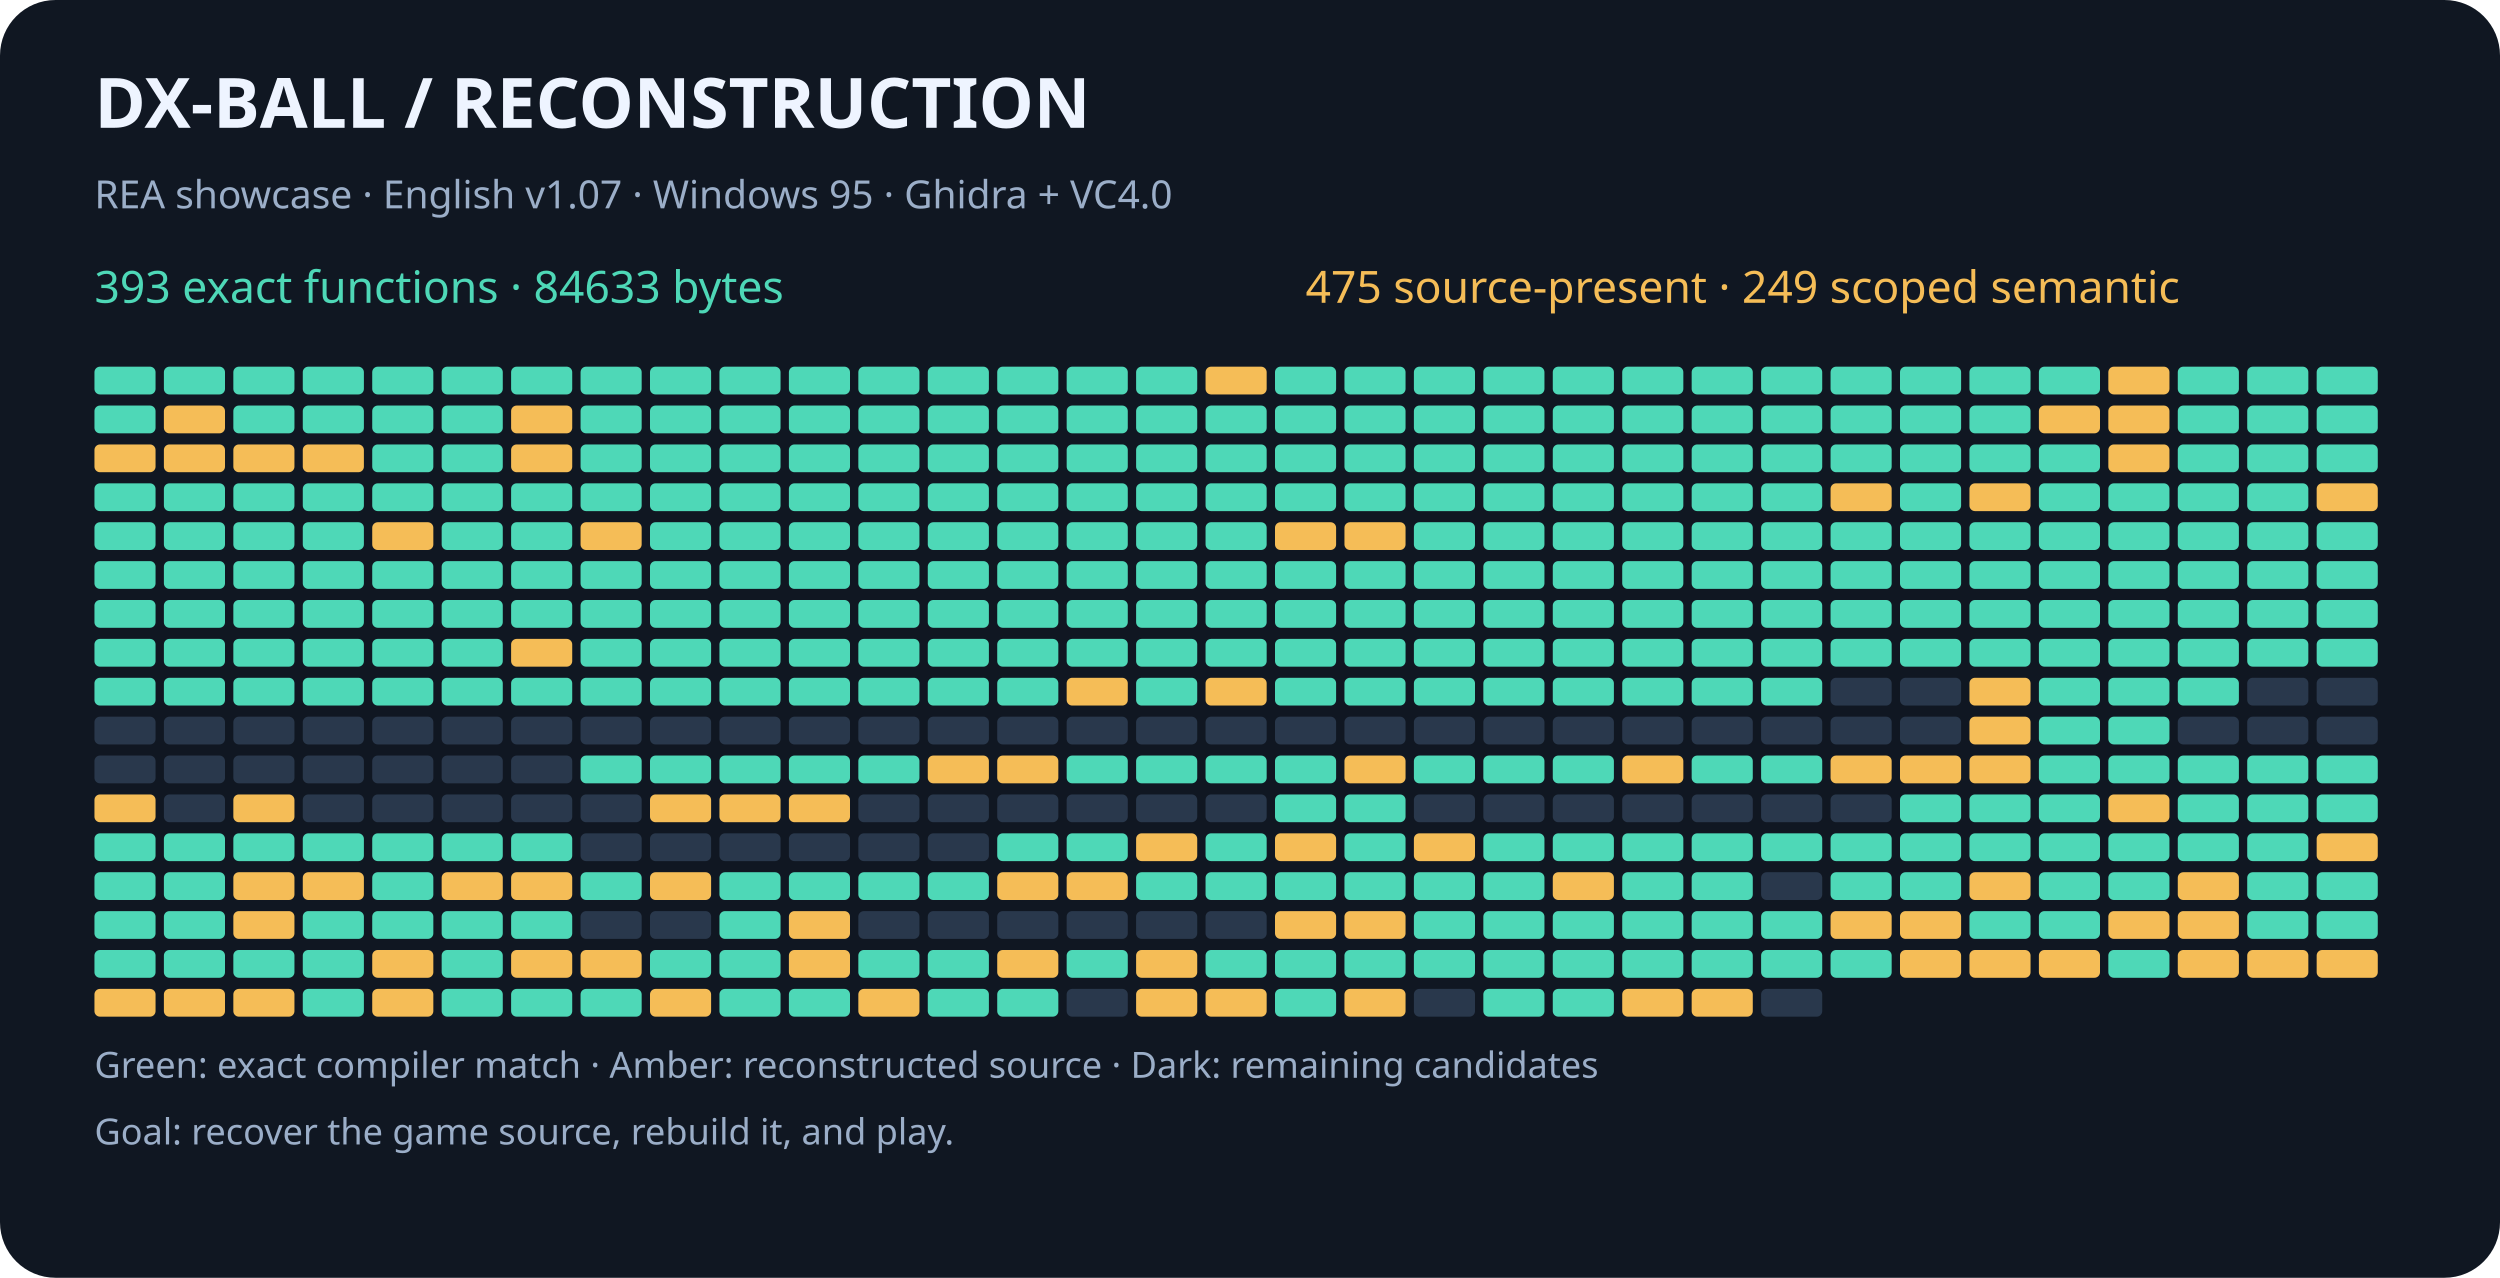
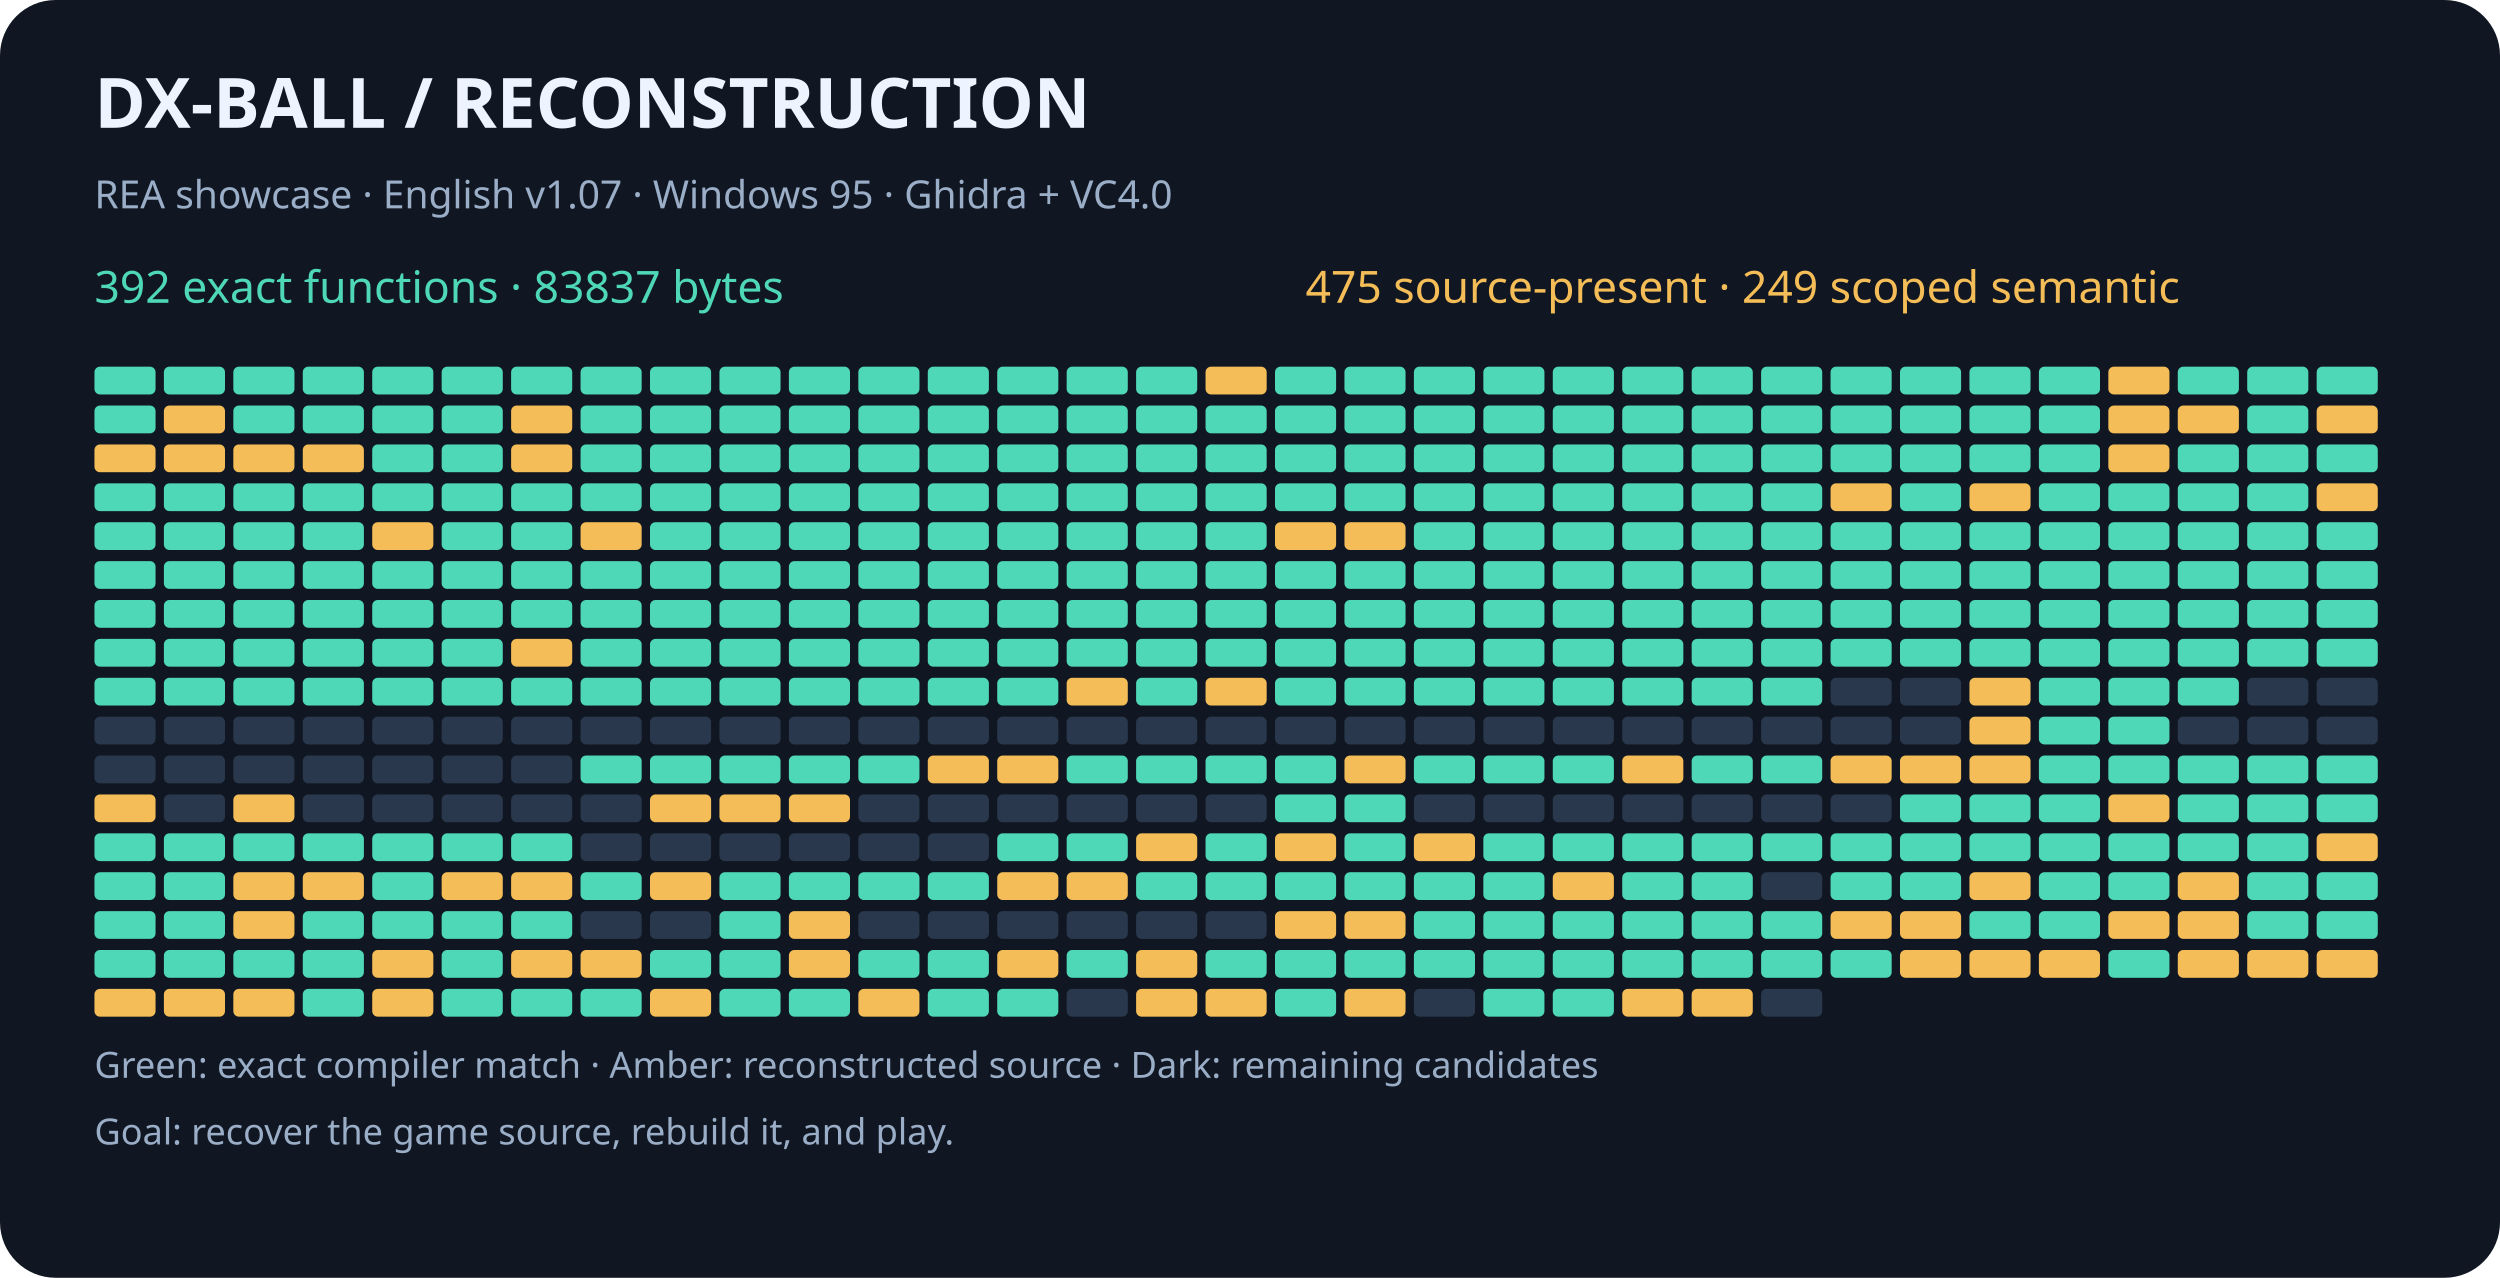
<svg xmlns="http://www.w3.org/2000/svg" width="900" height="460" viewBox="0 0 900 460" role="img" aria-labelledby="title desc">
  <rect width="900" height="460" rx="20" fill="#101722" />
  <g font-family="sans-serif">
    <text x="34" y="46" fill="#eef4ff" font-size="25" font-weight="bold">DX-BALL  /  RECONSTRUCTION</text>
    <text x="34" y="75" fill="#9baec8" font-size="14">REA showcase · English v1.07 · Windows 95 · Ghidra + VC4.0</text>
-     <text x="34" y="109" fill="#4ed8b7" font-size="16">393 exact functions · 84633 bytes</text>
+     <text x="34" y="109" fill="#4ed8b7" font-size="16">392 exact functions · 83837 bytes</text>
    <text x="470" y="109" fill="#f5bd57" font-size="16">475 source-present · 249 scoped semantic</text>
    <rect x="34" y="132" width="22" height="10" rx="2" fill="#4ed8b7" />
    <rect x="59" y="132" width="22" height="10" rx="2" fill="#4ed8b7" />
    <rect x="84" y="132" width="22" height="10" rx="2" fill="#4ed8b7" />
    <rect x="109" y="132" width="22" height="10" rx="2" fill="#4ed8b7" />
    <rect x="134" y="132" width="22" height="10" rx="2" fill="#4ed8b7" />
    <rect x="159" y="132" width="22" height="10" rx="2" fill="#4ed8b7" />
    <rect x="184" y="132" width="22" height="10" rx="2" fill="#4ed8b7" />
    <rect x="209" y="132" width="22" height="10" rx="2" fill="#4ed8b7" />
    <rect x="234" y="132" width="22" height="10" rx="2" fill="#4ed8b7" />
    <rect x="259" y="132" width="22" height="10" rx="2" fill="#4ed8b7" />
    <rect x="284" y="132" width="22" height="10" rx="2" fill="#4ed8b7" />
    <rect x="309" y="132" width="22" height="10" rx="2" fill="#4ed8b7" />
    <rect x="334" y="132" width="22" height="10" rx="2" fill="#4ed8b7" />
    <rect x="359" y="132" width="22" height="10" rx="2" fill="#4ed8b7" />
    <rect x="384" y="132" width="22" height="10" rx="2" fill="#4ed8b7" />
    <rect x="409" y="132" width="22" height="10" rx="2" fill="#4ed8b7" />
    <rect x="434" y="132" width="22" height="10" rx="2" fill="#f5bd57" />
    <rect x="459" y="132" width="22" height="10" rx="2" fill="#4ed8b7" />
    <rect x="484" y="132" width="22" height="10" rx="2" fill="#4ed8b7" />
    <rect x="509" y="132" width="22" height="10" rx="2" fill="#4ed8b7" />
    <rect x="534" y="132" width="22" height="10" rx="2" fill="#4ed8b7" />
    <rect x="559" y="132" width="22" height="10" rx="2" fill="#4ed8b7" />
    <rect x="584" y="132" width="22" height="10" rx="2" fill="#4ed8b7" />
    <rect x="609" y="132" width="22" height="10" rx="2" fill="#4ed8b7" />
    <rect x="634" y="132" width="22" height="10" rx="2" fill="#4ed8b7" />
    <rect x="659" y="132" width="22" height="10" rx="2" fill="#4ed8b7" />
    <rect x="684" y="132" width="22" height="10" rx="2" fill="#4ed8b7" />
    <rect x="709" y="132" width="22" height="10" rx="2" fill="#4ed8b7" />
    <rect x="734" y="132" width="22" height="10" rx="2" fill="#4ed8b7" />
    <rect x="759" y="132" width="22" height="10" rx="2" fill="#f5bd57" />
    <rect x="784" y="132" width="22" height="10" rx="2" fill="#4ed8b7" />
    <rect x="809" y="132" width="22" height="10" rx="2" fill="#4ed8b7" />
    <rect x="834" y="132" width="22" height="10" rx="2" fill="#4ed8b7" />
    <rect x="34" y="146" width="22" height="10" rx="2" fill="#4ed8b7" />
    <rect x="59" y="146" width="22" height="10" rx="2" fill="#f5bd57" />
    <rect x="84" y="146" width="22" height="10" rx="2" fill="#4ed8b7" />
    <rect x="109" y="146" width="22" height="10" rx="2" fill="#4ed8b7" />
    <rect x="134" y="146" width="22" height="10" rx="2" fill="#4ed8b7" />
    <rect x="159" y="146" width="22" height="10" rx="2" fill="#4ed8b7" />
    <rect x="184" y="146" width="22" height="10" rx="2" fill="#f5bd57" />
    <rect x="209" y="146" width="22" height="10" rx="2" fill="#4ed8b7" />
    <rect x="234" y="146" width="22" height="10" rx="2" fill="#4ed8b7" />
    <rect x="259" y="146" width="22" height="10" rx="2" fill="#4ed8b7" />
    <rect x="284" y="146" width="22" height="10" rx="2" fill="#4ed8b7" />
    <rect x="309" y="146" width="22" height="10" rx="2" fill="#4ed8b7" />
    <rect x="334" y="146" width="22" height="10" rx="2" fill="#4ed8b7" />
    <rect x="359" y="146" width="22" height="10" rx="2" fill="#4ed8b7" />
    <rect x="384" y="146" width="22" height="10" rx="2" fill="#4ed8b7" />
    <rect x="409" y="146" width="22" height="10" rx="2" fill="#4ed8b7" />
    <rect x="434" y="146" width="22" height="10" rx="2" fill="#4ed8b7" />
    <rect x="459" y="146" width="22" height="10" rx="2" fill="#4ed8b7" />
    <rect x="484" y="146" width="22" height="10" rx="2" fill="#4ed8b7" />
    <rect x="509" y="146" width="22" height="10" rx="2" fill="#4ed8b7" />
    <rect x="534" y="146" width="22" height="10" rx="2" fill="#4ed8b7" />
    <rect x="559" y="146" width="22" height="10" rx="2" fill="#4ed8b7" />
    <rect x="584" y="146" width="22" height="10" rx="2" fill="#4ed8b7" />
    <rect x="609" y="146" width="22" height="10" rx="2" fill="#4ed8b7" />
    <rect x="634" y="146" width="22" height="10" rx="2" fill="#4ed8b7" />
    <rect x="659" y="146" width="22" height="10" rx="2" fill="#4ed8b7" />
    <rect x="684" y="146" width="22" height="10" rx="2" fill="#4ed8b7" />
    <rect x="709" y="146" width="22" height="10" rx="2" fill="#4ed8b7" />
-     <rect x="734" y="146" width="22" height="10" rx="2" fill="#f5bd57" />
+     <rect x="734" y="146" width="22" height="10" rx="2" fill="#4ed8b7" />
    <rect x="759" y="146" width="22" height="10" rx="2" fill="#f5bd57" />
-     <rect x="784" y="146" width="22" height="10" rx="2" fill="#4ed8b7" />
+     <rect x="784" y="146" width="22" height="10" rx="2" fill="#f5bd57" />
    <rect x="809" y="146" width="22" height="10" rx="2" fill="#4ed8b7" />
-     <rect x="834" y="146" width="22" height="10" rx="2" fill="#4ed8b7" />
+     <rect x="834" y="146" width="22" height="10" rx="2" fill="#f5bd57" />
    <rect x="34" y="160" width="22" height="10" rx="2" fill="#f5bd57" />
    <rect x="59" y="160" width="22" height="10" rx="2" fill="#f5bd57" />
    <rect x="84" y="160" width="22" height="10" rx="2" fill="#f5bd57" />
    <rect x="109" y="160" width="22" height="10" rx="2" fill="#f5bd57" />
    <rect x="134" y="160" width="22" height="10" rx="2" fill="#4ed8b7" />
    <rect x="159" y="160" width="22" height="10" rx="2" fill="#4ed8b7" />
    <rect x="184" y="160" width="22" height="10" rx="2" fill="#f5bd57" />
    <rect x="209" y="160" width="22" height="10" rx="2" fill="#4ed8b7" />
    <rect x="234" y="160" width="22" height="10" rx="2" fill="#4ed8b7" />
    <rect x="259" y="160" width="22" height="10" rx="2" fill="#4ed8b7" />
    <rect x="284" y="160" width="22" height="10" rx="2" fill="#4ed8b7" />
    <rect x="309" y="160" width="22" height="10" rx="2" fill="#4ed8b7" />
    <rect x="334" y="160" width="22" height="10" rx="2" fill="#4ed8b7" />
    <rect x="359" y="160" width="22" height="10" rx="2" fill="#4ed8b7" />
    <rect x="384" y="160" width="22" height="10" rx="2" fill="#4ed8b7" />
    <rect x="409" y="160" width="22" height="10" rx="2" fill="#4ed8b7" />
    <rect x="434" y="160" width="22" height="10" rx="2" fill="#4ed8b7" />
    <rect x="459" y="160" width="22" height="10" rx="2" fill="#4ed8b7" />
    <rect x="484" y="160" width="22" height="10" rx="2" fill="#4ed8b7" />
    <rect x="509" y="160" width="22" height="10" rx="2" fill="#4ed8b7" />
    <rect x="534" y="160" width="22" height="10" rx="2" fill="#4ed8b7" />
    <rect x="559" y="160" width="22" height="10" rx="2" fill="#4ed8b7" />
    <rect x="584" y="160" width="22" height="10" rx="2" fill="#4ed8b7" />
    <rect x="609" y="160" width="22" height="10" rx="2" fill="#4ed8b7" />
    <rect x="634" y="160" width="22" height="10" rx="2" fill="#4ed8b7" />
    <rect x="659" y="160" width="22" height="10" rx="2" fill="#4ed8b7" />
    <rect x="684" y="160" width="22" height="10" rx="2" fill="#4ed8b7" />
    <rect x="709" y="160" width="22" height="10" rx="2" fill="#4ed8b7" />
    <rect x="734" y="160" width="22" height="10" rx="2" fill="#4ed8b7" />
    <rect x="759" y="160" width="22" height="10" rx="2" fill="#f5bd57" />
    <rect x="784" y="160" width="22" height="10" rx="2" fill="#4ed8b7" />
    <rect x="809" y="160" width="22" height="10" rx="2" fill="#4ed8b7" />
    <rect x="834" y="160" width="22" height="10" rx="2" fill="#4ed8b7" />
    <rect x="34" y="174" width="22" height="10" rx="2" fill="#4ed8b7" />
    <rect x="59" y="174" width="22" height="10" rx="2" fill="#4ed8b7" />
    <rect x="84" y="174" width="22" height="10" rx="2" fill="#4ed8b7" />
    <rect x="109" y="174" width="22" height="10" rx="2" fill="#4ed8b7" />
    <rect x="134" y="174" width="22" height="10" rx="2" fill="#4ed8b7" />
    <rect x="159" y="174" width="22" height="10" rx="2" fill="#4ed8b7" />
    <rect x="184" y="174" width="22" height="10" rx="2" fill="#4ed8b7" />
    <rect x="209" y="174" width="22" height="10" rx="2" fill="#4ed8b7" />
    <rect x="234" y="174" width="22" height="10" rx="2" fill="#4ed8b7" />
    <rect x="259" y="174" width="22" height="10" rx="2" fill="#4ed8b7" />
    <rect x="284" y="174" width="22" height="10" rx="2" fill="#4ed8b7" />
    <rect x="309" y="174" width="22" height="10" rx="2" fill="#4ed8b7" />
    <rect x="334" y="174" width="22" height="10" rx="2" fill="#4ed8b7" />
    <rect x="359" y="174" width="22" height="10" rx="2" fill="#4ed8b7" />
    <rect x="384" y="174" width="22" height="10" rx="2" fill="#4ed8b7" />
    <rect x="409" y="174" width="22" height="10" rx="2" fill="#4ed8b7" />
    <rect x="434" y="174" width="22" height="10" rx="2" fill="#4ed8b7" />
    <rect x="459" y="174" width="22" height="10" rx="2" fill="#4ed8b7" />
    <rect x="484" y="174" width="22" height="10" rx="2" fill="#4ed8b7" />
    <rect x="509" y="174" width="22" height="10" rx="2" fill="#4ed8b7" />
    <rect x="534" y="174" width="22" height="10" rx="2" fill="#4ed8b7" />
    <rect x="559" y="174" width="22" height="10" rx="2" fill="#4ed8b7" />
    <rect x="584" y="174" width="22" height="10" rx="2" fill="#4ed8b7" />
    <rect x="609" y="174" width="22" height="10" rx="2" fill="#4ed8b7" />
    <rect x="634" y="174" width="22" height="10" rx="2" fill="#4ed8b7" />
    <rect x="659" y="174" width="22" height="10" rx="2" fill="#f5bd57" />
    <rect x="684" y="174" width="22" height="10" rx="2" fill="#4ed8b7" />
    <rect x="709" y="174" width="22" height="10" rx="2" fill="#f5bd57" />
    <rect x="734" y="174" width="22" height="10" rx="2" fill="#4ed8b7" />
    <rect x="759" y="174" width="22" height="10" rx="2" fill="#4ed8b7" />
    <rect x="784" y="174" width="22" height="10" rx="2" fill="#4ed8b7" />
    <rect x="809" y="174" width="22" height="10" rx="2" fill="#4ed8b7" />
    <rect x="834" y="174" width="22" height="10" rx="2" fill="#f5bd57" />
    <rect x="34" y="188" width="22" height="10" rx="2" fill="#4ed8b7" />
    <rect x="59" y="188" width="22" height="10" rx="2" fill="#4ed8b7" />
    <rect x="84" y="188" width="22" height="10" rx="2" fill="#4ed8b7" />
    <rect x="109" y="188" width="22" height="10" rx="2" fill="#4ed8b7" />
    <rect x="134" y="188" width="22" height="10" rx="2" fill="#f5bd57" />
    <rect x="159" y="188" width="22" height="10" rx="2" fill="#4ed8b7" />
    <rect x="184" y="188" width="22" height="10" rx="2" fill="#4ed8b7" />
    <rect x="209" y="188" width="22" height="10" rx="2" fill="#f5bd57" />
    <rect x="234" y="188" width="22" height="10" rx="2" fill="#4ed8b7" />
    <rect x="259" y="188" width="22" height="10" rx="2" fill="#4ed8b7" />
    <rect x="284" y="188" width="22" height="10" rx="2" fill="#4ed8b7" />
    <rect x="309" y="188" width="22" height="10" rx="2" fill="#4ed8b7" />
    <rect x="334" y="188" width="22" height="10" rx="2" fill="#4ed8b7" />
    <rect x="359" y="188" width="22" height="10" rx="2" fill="#4ed8b7" />
    <rect x="384" y="188" width="22" height="10" rx="2" fill="#4ed8b7" />
    <rect x="409" y="188" width="22" height="10" rx="2" fill="#4ed8b7" />
    <rect x="434" y="188" width="22" height="10" rx="2" fill="#4ed8b7" />
    <rect x="459" y="188" width="22" height="10" rx="2" fill="#f5bd57" />
    <rect x="484" y="188" width="22" height="10" rx="2" fill="#f5bd57" />
    <rect x="509" y="188" width="22" height="10" rx="2" fill="#4ed8b7" />
    <rect x="534" y="188" width="22" height="10" rx="2" fill="#4ed8b7" />
    <rect x="559" y="188" width="22" height="10" rx="2" fill="#4ed8b7" />
    <rect x="584" y="188" width="22" height="10" rx="2" fill="#4ed8b7" />
    <rect x="609" y="188" width="22" height="10" rx="2" fill="#4ed8b7" />
    <rect x="634" y="188" width="22" height="10" rx="2" fill="#4ed8b7" />
    <rect x="659" y="188" width="22" height="10" rx="2" fill="#4ed8b7" />
    <rect x="684" y="188" width="22" height="10" rx="2" fill="#4ed8b7" />
    <rect x="709" y="188" width="22" height="10" rx="2" fill="#4ed8b7" />
    <rect x="734" y="188" width="22" height="10" rx="2" fill="#4ed8b7" />
    <rect x="759" y="188" width="22" height="10" rx="2" fill="#4ed8b7" />
    <rect x="784" y="188" width="22" height="10" rx="2" fill="#4ed8b7" />
    <rect x="809" y="188" width="22" height="10" rx="2" fill="#4ed8b7" />
    <rect x="834" y="188" width="22" height="10" rx="2" fill="#4ed8b7" />
    <rect x="34" y="202" width="22" height="10" rx="2" fill="#4ed8b7" />
    <rect x="59" y="202" width="22" height="10" rx="2" fill="#4ed8b7" />
    <rect x="84" y="202" width="22" height="10" rx="2" fill="#4ed8b7" />
    <rect x="109" y="202" width="22" height="10" rx="2" fill="#4ed8b7" />
    <rect x="134" y="202" width="22" height="10" rx="2" fill="#4ed8b7" />
    <rect x="159" y="202" width="22" height="10" rx="2" fill="#4ed8b7" />
    <rect x="184" y="202" width="22" height="10" rx="2" fill="#4ed8b7" />
    <rect x="209" y="202" width="22" height="10" rx="2" fill="#4ed8b7" />
    <rect x="234" y="202" width="22" height="10" rx="2" fill="#4ed8b7" />
    <rect x="259" y="202" width="22" height="10" rx="2" fill="#4ed8b7" />
    <rect x="284" y="202" width="22" height="10" rx="2" fill="#4ed8b7" />
    <rect x="309" y="202" width="22" height="10" rx="2" fill="#4ed8b7" />
    <rect x="334" y="202" width="22" height="10" rx="2" fill="#4ed8b7" />
    <rect x="359" y="202" width="22" height="10" rx="2" fill="#4ed8b7" />
    <rect x="384" y="202" width="22" height="10" rx="2" fill="#4ed8b7" />
    <rect x="409" y="202" width="22" height="10" rx="2" fill="#4ed8b7" />
    <rect x="434" y="202" width="22" height="10" rx="2" fill="#4ed8b7" />
    <rect x="459" y="202" width="22" height="10" rx="2" fill="#4ed8b7" />
    <rect x="484" y="202" width="22" height="10" rx="2" fill="#4ed8b7" />
    <rect x="509" y="202" width="22" height="10" rx="2" fill="#4ed8b7" />
    <rect x="534" y="202" width="22" height="10" rx="2" fill="#4ed8b7" />
    <rect x="559" y="202" width="22" height="10" rx="2" fill="#4ed8b7" />
    <rect x="584" y="202" width="22" height="10" rx="2" fill="#4ed8b7" />
    <rect x="609" y="202" width="22" height="10" rx="2" fill="#4ed8b7" />
    <rect x="634" y="202" width="22" height="10" rx="2" fill="#4ed8b7" />
    <rect x="659" y="202" width="22" height="10" rx="2" fill="#4ed8b7" />
    <rect x="684" y="202" width="22" height="10" rx="2" fill="#4ed8b7" />
    <rect x="709" y="202" width="22" height="10" rx="2" fill="#4ed8b7" />
    <rect x="734" y="202" width="22" height="10" rx="2" fill="#4ed8b7" />
    <rect x="759" y="202" width="22" height="10" rx="2" fill="#4ed8b7" />
    <rect x="784" y="202" width="22" height="10" rx="2" fill="#4ed8b7" />
    <rect x="809" y="202" width="22" height="10" rx="2" fill="#4ed8b7" />
    <rect x="834" y="202" width="22" height="10" rx="2" fill="#4ed8b7" />
    <rect x="34" y="216" width="22" height="10" rx="2" fill="#4ed8b7" />
    <rect x="59" y="216" width="22" height="10" rx="2" fill="#4ed8b7" />
    <rect x="84" y="216" width="22" height="10" rx="2" fill="#4ed8b7" />
    <rect x="109" y="216" width="22" height="10" rx="2" fill="#4ed8b7" />
    <rect x="134" y="216" width="22" height="10" rx="2" fill="#4ed8b7" />
    <rect x="159" y="216" width="22" height="10" rx="2" fill="#4ed8b7" />
    <rect x="184" y="216" width="22" height="10" rx="2" fill="#4ed8b7" />
    <rect x="209" y="216" width="22" height="10" rx="2" fill="#4ed8b7" />
    <rect x="234" y="216" width="22" height="10" rx="2" fill="#4ed8b7" />
    <rect x="259" y="216" width="22" height="10" rx="2" fill="#4ed8b7" />
    <rect x="284" y="216" width="22" height="10" rx="2" fill="#4ed8b7" />
    <rect x="309" y="216" width="22" height="10" rx="2" fill="#4ed8b7" />
    <rect x="334" y="216" width="22" height="10" rx="2" fill="#4ed8b7" />
    <rect x="359" y="216" width="22" height="10" rx="2" fill="#4ed8b7" />
    <rect x="384" y="216" width="22" height="10" rx="2" fill="#4ed8b7" />
    <rect x="409" y="216" width="22" height="10" rx="2" fill="#4ed8b7" />
    <rect x="434" y="216" width="22" height="10" rx="2" fill="#4ed8b7" />
    <rect x="459" y="216" width="22" height="10" rx="2" fill="#4ed8b7" />
    <rect x="484" y="216" width="22" height="10" rx="2" fill="#4ed8b7" />
    <rect x="509" y="216" width="22" height="10" rx="2" fill="#4ed8b7" />
    <rect x="534" y="216" width="22" height="10" rx="2" fill="#4ed8b7" />
    <rect x="559" y="216" width="22" height="10" rx="2" fill="#4ed8b7" />
    <rect x="584" y="216" width="22" height="10" rx="2" fill="#4ed8b7" />
    <rect x="609" y="216" width="22" height="10" rx="2" fill="#4ed8b7" />
    <rect x="634" y="216" width="22" height="10" rx="2" fill="#4ed8b7" />
    <rect x="659" y="216" width="22" height="10" rx="2" fill="#4ed8b7" />
    <rect x="684" y="216" width="22" height="10" rx="2" fill="#4ed8b7" />
    <rect x="709" y="216" width="22" height="10" rx="2" fill="#4ed8b7" />
    <rect x="734" y="216" width="22" height="10" rx="2" fill="#4ed8b7" />
    <rect x="759" y="216" width="22" height="10" rx="2" fill="#4ed8b7" />
    <rect x="784" y="216" width="22" height="10" rx="2" fill="#4ed8b7" />
    <rect x="809" y="216" width="22" height="10" rx="2" fill="#4ed8b7" />
    <rect x="834" y="216" width="22" height="10" rx="2" fill="#4ed8b7" />
    <rect x="34" y="230" width="22" height="10" rx="2" fill="#4ed8b7" />
    <rect x="59" y="230" width="22" height="10" rx="2" fill="#4ed8b7" />
    <rect x="84" y="230" width="22" height="10" rx="2" fill="#4ed8b7" />
    <rect x="109" y="230" width="22" height="10" rx="2" fill="#4ed8b7" />
    <rect x="134" y="230" width="22" height="10" rx="2" fill="#4ed8b7" />
    <rect x="159" y="230" width="22" height="10" rx="2" fill="#4ed8b7" />
    <rect x="184" y="230" width="22" height="10" rx="2" fill="#f5bd57" />
    <rect x="209" y="230" width="22" height="10" rx="2" fill="#4ed8b7" />
    <rect x="234" y="230" width="22" height="10" rx="2" fill="#4ed8b7" />
    <rect x="259" y="230" width="22" height="10" rx="2" fill="#4ed8b7" />
    <rect x="284" y="230" width="22" height="10" rx="2" fill="#4ed8b7" />
    <rect x="309" y="230" width="22" height="10" rx="2" fill="#4ed8b7" />
    <rect x="334" y="230" width="22" height="10" rx="2" fill="#4ed8b7" />
    <rect x="359" y="230" width="22" height="10" rx="2" fill="#4ed8b7" />
    <rect x="384" y="230" width="22" height="10" rx="2" fill="#4ed8b7" />
    <rect x="409" y="230" width="22" height="10" rx="2" fill="#4ed8b7" />
    <rect x="434" y="230" width="22" height="10" rx="2" fill="#4ed8b7" />
    <rect x="459" y="230" width="22" height="10" rx="2" fill="#4ed8b7" />
    <rect x="484" y="230" width="22" height="10" rx="2" fill="#4ed8b7" />
    <rect x="509" y="230" width="22" height="10" rx="2" fill="#4ed8b7" />
    <rect x="534" y="230" width="22" height="10" rx="2" fill="#4ed8b7" />
    <rect x="559" y="230" width="22" height="10" rx="2" fill="#4ed8b7" />
    <rect x="584" y="230" width="22" height="10" rx="2" fill="#4ed8b7" />
    <rect x="609" y="230" width="22" height="10" rx="2" fill="#4ed8b7" />
    <rect x="634" y="230" width="22" height="10" rx="2" fill="#4ed8b7" />
    <rect x="659" y="230" width="22" height="10" rx="2" fill="#4ed8b7" />
    <rect x="684" y="230" width="22" height="10" rx="2" fill="#4ed8b7" />
    <rect x="709" y="230" width="22" height="10" rx="2" fill="#4ed8b7" />
    <rect x="734" y="230" width="22" height="10" rx="2" fill="#4ed8b7" />
    <rect x="759" y="230" width="22" height="10" rx="2" fill="#4ed8b7" />
    <rect x="784" y="230" width="22" height="10" rx="2" fill="#4ed8b7" />
    <rect x="809" y="230" width="22" height="10" rx="2" fill="#4ed8b7" />
    <rect x="834" y="230" width="22" height="10" rx="2" fill="#4ed8b7" />
    <rect x="34" y="244" width="22" height="10" rx="2" fill="#4ed8b7" />
    <rect x="59" y="244" width="22" height="10" rx="2" fill="#4ed8b7" />
    <rect x="84" y="244" width="22" height="10" rx="2" fill="#4ed8b7" />
    <rect x="109" y="244" width="22" height="10" rx="2" fill="#4ed8b7" />
    <rect x="134" y="244" width="22" height="10" rx="2" fill="#4ed8b7" />
    <rect x="159" y="244" width="22" height="10" rx="2" fill="#4ed8b7" />
    <rect x="184" y="244" width="22" height="10" rx="2" fill="#4ed8b7" />
    <rect x="209" y="244" width="22" height="10" rx="2" fill="#4ed8b7" />
    <rect x="234" y="244" width="22" height="10" rx="2" fill="#4ed8b7" />
    <rect x="259" y="244" width="22" height="10" rx="2" fill="#4ed8b7" />
    <rect x="284" y="244" width="22" height="10" rx="2" fill="#4ed8b7" />
    <rect x="309" y="244" width="22" height="10" rx="2" fill="#4ed8b7" />
    <rect x="334" y="244" width="22" height="10" rx="2" fill="#4ed8b7" />
    <rect x="359" y="244" width="22" height="10" rx="2" fill="#4ed8b7" />
    <rect x="384" y="244" width="22" height="10" rx="2" fill="#f5bd57" />
    <rect x="409" y="244" width="22" height="10" rx="2" fill="#4ed8b7" />
    <rect x="434" y="244" width="22" height="10" rx="2" fill="#f5bd57" />
    <rect x="459" y="244" width="22" height="10" rx="2" fill="#4ed8b7" />
    <rect x="484" y="244" width="22" height="10" rx="2" fill="#4ed8b7" />
    <rect x="509" y="244" width="22" height="10" rx="2" fill="#4ed8b7" />
    <rect x="534" y="244" width="22" height="10" rx="2" fill="#4ed8b7" />
    <rect x="559" y="244" width="22" height="10" rx="2" fill="#4ed8b7" />
    <rect x="584" y="244" width="22" height="10" rx="2" fill="#4ed8b7" />
    <rect x="609" y="244" width="22" height="10" rx="2" fill="#4ed8b7" />
    <rect x="634" y="244" width="22" height="10" rx="2" fill="#4ed8b7" />
    <rect x="659" y="244" width="22" height="10" rx="2" fill="#29384c" />
    <rect x="684" y="244" width="22" height="10" rx="2" fill="#29384c" />
    <rect x="709" y="244" width="22" height="10" rx="2" fill="#f5bd57" />
    <rect x="734" y="244" width="22" height="10" rx="2" fill="#4ed8b7" />
    <rect x="759" y="244" width="22" height="10" rx="2" fill="#4ed8b7" />
    <rect x="784" y="244" width="22" height="10" rx="2" fill="#4ed8b7" />
    <rect x="809" y="244" width="22" height="10" rx="2" fill="#29384c" />
    <rect x="834" y="244" width="22" height="10" rx="2" fill="#29384c" />
    <rect x="34" y="258" width="22" height="10" rx="2" fill="#29384c" />
    <rect x="59" y="258" width="22" height="10" rx="2" fill="#29384c" />
    <rect x="84" y="258" width="22" height="10" rx="2" fill="#29384c" />
    <rect x="109" y="258" width="22" height="10" rx="2" fill="#29384c" />
    <rect x="134" y="258" width="22" height="10" rx="2" fill="#29384c" />
    <rect x="159" y="258" width="22" height="10" rx="2" fill="#29384c" />
    <rect x="184" y="258" width="22" height="10" rx="2" fill="#29384c" />
    <rect x="209" y="258" width="22" height="10" rx="2" fill="#29384c" />
    <rect x="234" y="258" width="22" height="10" rx="2" fill="#29384c" />
    <rect x="259" y="258" width="22" height="10" rx="2" fill="#29384c" />
    <rect x="284" y="258" width="22" height="10" rx="2" fill="#29384c" />
    <rect x="309" y="258" width="22" height="10" rx="2" fill="#29384c" />
    <rect x="334" y="258" width="22" height="10" rx="2" fill="#29384c" />
    <rect x="359" y="258" width="22" height="10" rx="2" fill="#29384c" />
    <rect x="384" y="258" width="22" height="10" rx="2" fill="#29384c" />
    <rect x="409" y="258" width="22" height="10" rx="2" fill="#29384c" />
    <rect x="434" y="258" width="22" height="10" rx="2" fill="#29384c" />
    <rect x="459" y="258" width="22" height="10" rx="2" fill="#29384c" />
    <rect x="484" y="258" width="22" height="10" rx="2" fill="#29384c" />
    <rect x="509" y="258" width="22" height="10" rx="2" fill="#29384c" />
    <rect x="534" y="258" width="22" height="10" rx="2" fill="#29384c" />
    <rect x="559" y="258" width="22" height="10" rx="2" fill="#29384c" />
    <rect x="584" y="258" width="22" height="10" rx="2" fill="#29384c" />
    <rect x="609" y="258" width="22" height="10" rx="2" fill="#29384c" />
    <rect x="634" y="258" width="22" height="10" rx="2" fill="#29384c" />
    <rect x="659" y="258" width="22" height="10" rx="2" fill="#29384c" />
    <rect x="684" y="258" width="22" height="10" rx="2" fill="#29384c" />
    <rect x="709" y="258" width="22" height="10" rx="2" fill="#f5bd57" />
    <rect x="734" y="258" width="22" height="10" rx="2" fill="#4ed8b7" />
    <rect x="759" y="258" width="22" height="10" rx="2" fill="#4ed8b7" />
    <rect x="784" y="258" width="22" height="10" rx="2" fill="#29384c" />
    <rect x="809" y="258" width="22" height="10" rx="2" fill="#29384c" />
    <rect x="834" y="258" width="22" height="10" rx="2" fill="#29384c" />
    <rect x="34" y="272" width="22" height="10" rx="2" fill="#29384c" />
    <rect x="59" y="272" width="22" height="10" rx="2" fill="#29384c" />
    <rect x="84" y="272" width="22" height="10" rx="2" fill="#29384c" />
    <rect x="109" y="272" width="22" height="10" rx="2" fill="#29384c" />
    <rect x="134" y="272" width="22" height="10" rx="2" fill="#29384c" />
    <rect x="159" y="272" width="22" height="10" rx="2" fill="#29384c" />
    <rect x="184" y="272" width="22" height="10" rx="2" fill="#29384c" />
    <rect x="209" y="272" width="22" height="10" rx="2" fill="#4ed8b7" />
    <rect x="234" y="272" width="22" height="10" rx="2" fill="#4ed8b7" />
    <rect x="259" y="272" width="22" height="10" rx="2" fill="#4ed8b7" />
    <rect x="284" y="272" width="22" height="10" rx="2" fill="#4ed8b7" />
    <rect x="309" y="272" width="22" height="10" rx="2" fill="#4ed8b7" />
    <rect x="334" y="272" width="22" height="10" rx="2" fill="#f5bd57" />
    <rect x="359" y="272" width="22" height="10" rx="2" fill="#f5bd57" />
    <rect x="384" y="272" width="22" height="10" rx="2" fill="#4ed8b7" />
    <rect x="409" y="272" width="22" height="10" rx="2" fill="#4ed8b7" />
    <rect x="434" y="272" width="22" height="10" rx="2" fill="#4ed8b7" />
    <rect x="459" y="272" width="22" height="10" rx="2" fill="#4ed8b7" />
    <rect x="484" y="272" width="22" height="10" rx="2" fill="#f5bd57" />
    <rect x="509" y="272" width="22" height="10" rx="2" fill="#4ed8b7" />
    <rect x="534" y="272" width="22" height="10" rx="2" fill="#4ed8b7" />
    <rect x="559" y="272" width="22" height="10" rx="2" fill="#4ed8b7" />
    <rect x="584" y="272" width="22" height="10" rx="2" fill="#f5bd57" />
    <rect x="609" y="272" width="22" height="10" rx="2" fill="#4ed8b7" />
    <rect x="634" y="272" width="22" height="10" rx="2" fill="#4ed8b7" />
    <rect x="659" y="272" width="22" height="10" rx="2" fill="#f5bd57" />
    <rect x="684" y="272" width="22" height="10" rx="2" fill="#f5bd57" />
    <rect x="709" y="272" width="22" height="10" rx="2" fill="#f5bd57" />
    <rect x="734" y="272" width="22" height="10" rx="2" fill="#4ed8b7" />
    <rect x="759" y="272" width="22" height="10" rx="2" fill="#4ed8b7" />
    <rect x="784" y="272" width="22" height="10" rx="2" fill="#4ed8b7" />
    <rect x="809" y="272" width="22" height="10" rx="2" fill="#4ed8b7" />
    <rect x="834" y="272" width="22" height="10" rx="2" fill="#4ed8b7" />
    <rect x="34" y="286" width="22" height="10" rx="2" fill="#f5bd57" />
    <rect x="59" y="286" width="22" height="10" rx="2" fill="#29384c" />
    <rect x="84" y="286" width="22" height="10" rx="2" fill="#f5bd57" />
    <rect x="109" y="286" width="22" height="10" rx="2" fill="#29384c" />
    <rect x="134" y="286" width="22" height="10" rx="2" fill="#29384c" />
    <rect x="159" y="286" width="22" height="10" rx="2" fill="#29384c" />
    <rect x="184" y="286" width="22" height="10" rx="2" fill="#29384c" />
    <rect x="209" y="286" width="22" height="10" rx="2" fill="#29384c" />
    <rect x="234" y="286" width="22" height="10" rx="2" fill="#f5bd57" />
    <rect x="259" y="286" width="22" height="10" rx="2" fill="#f5bd57" />
    <rect x="284" y="286" width="22" height="10" rx="2" fill="#f5bd57" />
    <rect x="309" y="286" width="22" height="10" rx="2" fill="#29384c" />
    <rect x="334" y="286" width="22" height="10" rx="2" fill="#29384c" />
    <rect x="359" y="286" width="22" height="10" rx="2" fill="#29384c" />
    <rect x="384" y="286" width="22" height="10" rx="2" fill="#29384c" />
    <rect x="409" y="286" width="22" height="10" rx="2" fill="#29384c" />
    <rect x="434" y="286" width="22" height="10" rx="2" fill="#29384c" />
    <rect x="459" y="286" width="22" height="10" rx="2" fill="#4ed8b7" />
    <rect x="484" y="286" width="22" height="10" rx="2" fill="#4ed8b7" />
    <rect x="509" y="286" width="22" height="10" rx="2" fill="#29384c" />
    <rect x="534" y="286" width="22" height="10" rx="2" fill="#29384c" />
    <rect x="559" y="286" width="22" height="10" rx="2" fill="#29384c" />
    <rect x="584" y="286" width="22" height="10" rx="2" fill="#29384c" />
    <rect x="609" y="286" width="22" height="10" rx="2" fill="#29384c" />
    <rect x="634" y="286" width="22" height="10" rx="2" fill="#29384c" />
    <rect x="659" y="286" width="22" height="10" rx="2" fill="#29384c" />
    <rect x="684" y="286" width="22" height="10" rx="2" fill="#4ed8b7" />
    <rect x="709" y="286" width="22" height="10" rx="2" fill="#4ed8b7" />
    <rect x="734" y="286" width="22" height="10" rx="2" fill="#4ed8b7" />
    <rect x="759" y="286" width="22" height="10" rx="2" fill="#f5bd57" />
    <rect x="784" y="286" width="22" height="10" rx="2" fill="#4ed8b7" />
    <rect x="809" y="286" width="22" height="10" rx="2" fill="#4ed8b7" />
    <rect x="834" y="286" width="22" height="10" rx="2" fill="#4ed8b7" />
    <rect x="34" y="300" width="22" height="10" rx="2" fill="#4ed8b7" />
    <rect x="59" y="300" width="22" height="10" rx="2" fill="#4ed8b7" />
    <rect x="84" y="300" width="22" height="10" rx="2" fill="#4ed8b7" />
    <rect x="109" y="300" width="22" height="10" rx="2" fill="#4ed8b7" />
    <rect x="134" y="300" width="22" height="10" rx="2" fill="#4ed8b7" />
    <rect x="159" y="300" width="22" height="10" rx="2" fill="#4ed8b7" />
    <rect x="184" y="300" width="22" height="10" rx="2" fill="#4ed8b7" />
    <rect x="209" y="300" width="22" height="10" rx="2" fill="#29384c" />
    <rect x="234" y="300" width="22" height="10" rx="2" fill="#29384c" />
    <rect x="259" y="300" width="22" height="10" rx="2" fill="#29384c" />
    <rect x="284" y="300" width="22" height="10" rx="2" fill="#29384c" />
    <rect x="309" y="300" width="22" height="10" rx="2" fill="#29384c" />
    <rect x="334" y="300" width="22" height="10" rx="2" fill="#29384c" />
    <rect x="359" y="300" width="22" height="10" rx="2" fill="#4ed8b7" />
    <rect x="384" y="300" width="22" height="10" rx="2" fill="#4ed8b7" />
    <rect x="409" y="300" width="22" height="10" rx="2" fill="#f5bd57" />
    <rect x="434" y="300" width="22" height="10" rx="2" fill="#4ed8b7" />
    <rect x="459" y="300" width="22" height="10" rx="2" fill="#f5bd57" />
    <rect x="484" y="300" width="22" height="10" rx="2" fill="#4ed8b7" />
    <rect x="509" y="300" width="22" height="10" rx="2" fill="#f5bd57" />
    <rect x="534" y="300" width="22" height="10" rx="2" fill="#4ed8b7" />
    <rect x="559" y="300" width="22" height="10" rx="2" fill="#4ed8b7" />
    <rect x="584" y="300" width="22" height="10" rx="2" fill="#4ed8b7" />
    <rect x="609" y="300" width="22" height="10" rx="2" fill="#4ed8b7" />
    <rect x="634" y="300" width="22" height="10" rx="2" fill="#4ed8b7" />
    <rect x="659" y="300" width="22" height="10" rx="2" fill="#4ed8b7" />
    <rect x="684" y="300" width="22" height="10" rx="2" fill="#4ed8b7" />
    <rect x="709" y="300" width="22" height="10" rx="2" fill="#4ed8b7" />
    <rect x="734" y="300" width="22" height="10" rx="2" fill="#4ed8b7" />
    <rect x="759" y="300" width="22" height="10" rx="2" fill="#4ed8b7" />
    <rect x="784" y="300" width="22" height="10" rx="2" fill="#4ed8b7" />
    <rect x="809" y="300" width="22" height="10" rx="2" fill="#4ed8b7" />
    <rect x="834" y="300" width="22" height="10" rx="2" fill="#f5bd57" />
    <rect x="34" y="314" width="22" height="10" rx="2" fill="#4ed8b7" />
    <rect x="59" y="314" width="22" height="10" rx="2" fill="#4ed8b7" />
    <rect x="84" y="314" width="22" height="10" rx="2" fill="#f5bd57" />
    <rect x="109" y="314" width="22" height="10" rx="2" fill="#f5bd57" />
    <rect x="134" y="314" width="22" height="10" rx="2" fill="#4ed8b7" />
    <rect x="159" y="314" width="22" height="10" rx="2" fill="#f5bd57" />
    <rect x="184" y="314" width="22" height="10" rx="2" fill="#f5bd57" />
    <rect x="209" y="314" width="22" height="10" rx="2" fill="#4ed8b7" />
    <rect x="234" y="314" width="22" height="10" rx="2" fill="#f5bd57" />
    <rect x="259" y="314" width="22" height="10" rx="2" fill="#4ed8b7" />
    <rect x="284" y="314" width="22" height="10" rx="2" fill="#4ed8b7" />
    <rect x="309" y="314" width="22" height="10" rx="2" fill="#4ed8b7" />
    <rect x="334" y="314" width="22" height="10" rx="2" fill="#4ed8b7" />
    <rect x="359" y="314" width="22" height="10" rx="2" fill="#f5bd57" />
    <rect x="384" y="314" width="22" height="10" rx="2" fill="#f5bd57" />
    <rect x="409" y="314" width="22" height="10" rx="2" fill="#4ed8b7" />
    <rect x="434" y="314" width="22" height="10" rx="2" fill="#4ed8b7" />
    <rect x="459" y="314" width="22" height="10" rx="2" fill="#4ed8b7" />
    <rect x="484" y="314" width="22" height="10" rx="2" fill="#4ed8b7" />
    <rect x="509" y="314" width="22" height="10" rx="2" fill="#4ed8b7" />
    <rect x="534" y="314" width="22" height="10" rx="2" fill="#4ed8b7" />
    <rect x="559" y="314" width="22" height="10" rx="2" fill="#f5bd57" />
    <rect x="584" y="314" width="22" height="10" rx="2" fill="#4ed8b7" />
    <rect x="609" y="314" width="22" height="10" rx="2" fill="#4ed8b7" />
    <rect x="634" y="314" width="22" height="10" rx="2" fill="#29384c" />
    <rect x="659" y="314" width="22" height="10" rx="2" fill="#4ed8b7" />
    <rect x="684" y="314" width="22" height="10" rx="2" fill="#4ed8b7" />
    <rect x="709" y="314" width="22" height="10" rx="2" fill="#f5bd57" />
    <rect x="734" y="314" width="22" height="10" rx="2" fill="#4ed8b7" />
    <rect x="759" y="314" width="22" height="10" rx="2" fill="#4ed8b7" />
    <rect x="784" y="314" width="22" height="10" rx="2" fill="#f5bd57" />
    <rect x="809" y="314" width="22" height="10" rx="2" fill="#4ed8b7" />
    <rect x="834" y="314" width="22" height="10" rx="2" fill="#4ed8b7" />
    <rect x="34" y="328" width="22" height="10" rx="2" fill="#4ed8b7" />
    <rect x="59" y="328" width="22" height="10" rx="2" fill="#4ed8b7" />
    <rect x="84" y="328" width="22" height="10" rx="2" fill="#f5bd57" />
    <rect x="109" y="328" width="22" height="10" rx="2" fill="#4ed8b7" />
    <rect x="134" y="328" width="22" height="10" rx="2" fill="#4ed8b7" />
    <rect x="159" y="328" width="22" height="10" rx="2" fill="#4ed8b7" />
    <rect x="184" y="328" width="22" height="10" rx="2" fill="#4ed8b7" />
    <rect x="209" y="328" width="22" height="10" rx="2" fill="#29384c" />
    <rect x="234" y="328" width="22" height="10" rx="2" fill="#29384c" />
    <rect x="259" y="328" width="22" height="10" rx="2" fill="#4ed8b7" />
    <rect x="284" y="328" width="22" height="10" rx="2" fill="#f5bd57" />
    <rect x="309" y="328" width="22" height="10" rx="2" fill="#29384c" />
    <rect x="334" y="328" width="22" height="10" rx="2" fill="#29384c" />
    <rect x="359" y="328" width="22" height="10" rx="2" fill="#29384c" />
    <rect x="384" y="328" width="22" height="10" rx="2" fill="#29384c" />
    <rect x="409" y="328" width="22" height="10" rx="2" fill="#29384c" />
    <rect x="434" y="328" width="22" height="10" rx="2" fill="#29384c" />
    <rect x="459" y="328" width="22" height="10" rx="2" fill="#f5bd57" />
    <rect x="484" y="328" width="22" height="10" rx="2" fill="#f5bd57" />
    <rect x="509" y="328" width="22" height="10" rx="2" fill="#4ed8b7" />
    <rect x="534" y="328" width="22" height="10" rx="2" fill="#4ed8b7" />
    <rect x="559" y="328" width="22" height="10" rx="2" fill="#4ed8b7" />
    <rect x="584" y="328" width="22" height="10" rx="2" fill="#4ed8b7" />
    <rect x="609" y="328" width="22" height="10" rx="2" fill="#4ed8b7" />
    <rect x="634" y="328" width="22" height="10" rx="2" fill="#4ed8b7" />
    <rect x="659" y="328" width="22" height="10" rx="2" fill="#f5bd57" />
    <rect x="684" y="328" width="22" height="10" rx="2" fill="#f5bd57" />
    <rect x="709" y="328" width="22" height="10" rx="2" fill="#4ed8b7" />
    <rect x="734" y="328" width="22" height="10" rx="2" fill="#4ed8b7" />
    <rect x="759" y="328" width="22" height="10" rx="2" fill="#f5bd57" />
    <rect x="784" y="328" width="22" height="10" rx="2" fill="#f5bd57" />
    <rect x="809" y="328" width="22" height="10" rx="2" fill="#4ed8b7" />
    <rect x="834" y="328" width="22" height="10" rx="2" fill="#4ed8b7" />
    <rect x="34" y="342" width="22" height="10" rx="2" fill="#4ed8b7" />
    <rect x="59" y="342" width="22" height="10" rx="2" fill="#4ed8b7" />
    <rect x="84" y="342" width="22" height="10" rx="2" fill="#4ed8b7" />
    <rect x="109" y="342" width="22" height="10" rx="2" fill="#4ed8b7" />
    <rect x="134" y="342" width="22" height="10" rx="2" fill="#f5bd57" />
    <rect x="159" y="342" width="22" height="10" rx="2" fill="#4ed8b7" />
    <rect x="184" y="342" width="22" height="10" rx="2" fill="#f5bd57" />
    <rect x="209" y="342" width="22" height="10" rx="2" fill="#f5bd57" />
    <rect x="234" y="342" width="22" height="10" rx="2" fill="#4ed8b7" />
    <rect x="259" y="342" width="22" height="10" rx="2" fill="#4ed8b7" />
    <rect x="284" y="342" width="22" height="10" rx="2" fill="#f5bd57" />
    <rect x="309" y="342" width="22" height="10" rx="2" fill="#4ed8b7" />
    <rect x="334" y="342" width="22" height="10" rx="2" fill="#4ed8b7" />
    <rect x="359" y="342" width="22" height="10" rx="2" fill="#f5bd57" />
    <rect x="384" y="342" width="22" height="10" rx="2" fill="#4ed8b7" />
    <rect x="409" y="342" width="22" height="10" rx="2" fill="#f5bd57" />
    <rect x="434" y="342" width="22" height="10" rx="2" fill="#4ed8b7" />
    <rect x="459" y="342" width="22" height="10" rx="2" fill="#4ed8b7" />
    <rect x="484" y="342" width="22" height="10" rx="2" fill="#4ed8b7" />
    <rect x="509" y="342" width="22" height="10" rx="2" fill="#4ed8b7" />
    <rect x="534" y="342" width="22" height="10" rx="2" fill="#4ed8b7" />
    <rect x="559" y="342" width="22" height="10" rx="2" fill="#4ed8b7" />
    <rect x="584" y="342" width="22" height="10" rx="2" fill="#4ed8b7" />
    <rect x="609" y="342" width="22" height="10" rx="2" fill="#4ed8b7" />
    <rect x="634" y="342" width="22" height="10" rx="2" fill="#4ed8b7" />
    <rect x="659" y="342" width="22" height="10" rx="2" fill="#4ed8b7" />
    <rect x="684" y="342" width="22" height="10" rx="2" fill="#f5bd57" />
    <rect x="709" y="342" width="22" height="10" rx="2" fill="#f5bd57" />
    <rect x="734" y="342" width="22" height="10" rx="2" fill="#f5bd57" />
    <rect x="759" y="342" width="22" height="10" rx="2" fill="#4ed8b7" />
    <rect x="784" y="342" width="22" height="10" rx="2" fill="#f5bd57" />
    <rect x="809" y="342" width="22" height="10" rx="2" fill="#f5bd57" />
    <rect x="834" y="342" width="22" height="10" rx="2" fill="#f5bd57" />
    <rect x="34" y="356" width="22" height="10" rx="2" fill="#f5bd57" />
    <rect x="59" y="356" width="22" height="10" rx="2" fill="#f5bd57" />
    <rect x="84" y="356" width="22" height="10" rx="2" fill="#f5bd57" />
    <rect x="109" y="356" width="22" height="10" rx="2" fill="#4ed8b7" />
    <rect x="134" y="356" width="22" height="10" rx="2" fill="#f5bd57" />
    <rect x="159" y="356" width="22" height="10" rx="2" fill="#4ed8b7" />
    <rect x="184" y="356" width="22" height="10" rx="2" fill="#4ed8b7" />
    <rect x="209" y="356" width="22" height="10" rx="2" fill="#4ed8b7" />
    <rect x="234" y="356" width="22" height="10" rx="2" fill="#f5bd57" />
    <rect x="259" y="356" width="22" height="10" rx="2" fill="#4ed8b7" />
    <rect x="284" y="356" width="22" height="10" rx="2" fill="#4ed8b7" />
    <rect x="309" y="356" width="22" height="10" rx="2" fill="#f5bd57" />
    <rect x="334" y="356" width="22" height="10" rx="2" fill="#4ed8b7" />
    <rect x="359" y="356" width="22" height="10" rx="2" fill="#4ed8b7" />
    <rect x="384" y="356" width="22" height="10" rx="2" fill="#29384c" />
    <rect x="409" y="356" width="22" height="10" rx="2" fill="#f5bd57" />
    <rect x="434" y="356" width="22" height="10" rx="2" fill="#f5bd57" />
    <rect x="459" y="356" width="22" height="10" rx="2" fill="#4ed8b7" />
    <rect x="484" y="356" width="22" height="10" rx="2" fill="#f5bd57" />
    <rect x="509" y="356" width="22" height="10" rx="2" fill="#29384c" />
    <rect x="534" y="356" width="22" height="10" rx="2" fill="#4ed8b7" />
    <rect x="559" y="356" width="22" height="10" rx="2" fill="#4ed8b7" />
    <rect x="584" y="356" width="22" height="10" rx="2" fill="#f5bd57" />
    <rect x="609" y="356" width="22" height="10" rx="2" fill="#f5bd57" />
    <rect x="634" y="356" width="22" height="10" rx="2" fill="#29384c" />
    <text x="34" y="388" fill="#9baec8" font-size="13">Green: exact compiler match · Amber: reconstructed source · Dark: remaining candidates</text>
    <text x="34" y="412" fill="#9baec8" font-size="13">Goal: recover the game source, rebuild it, and play.</text>
  </g>
</svg>
